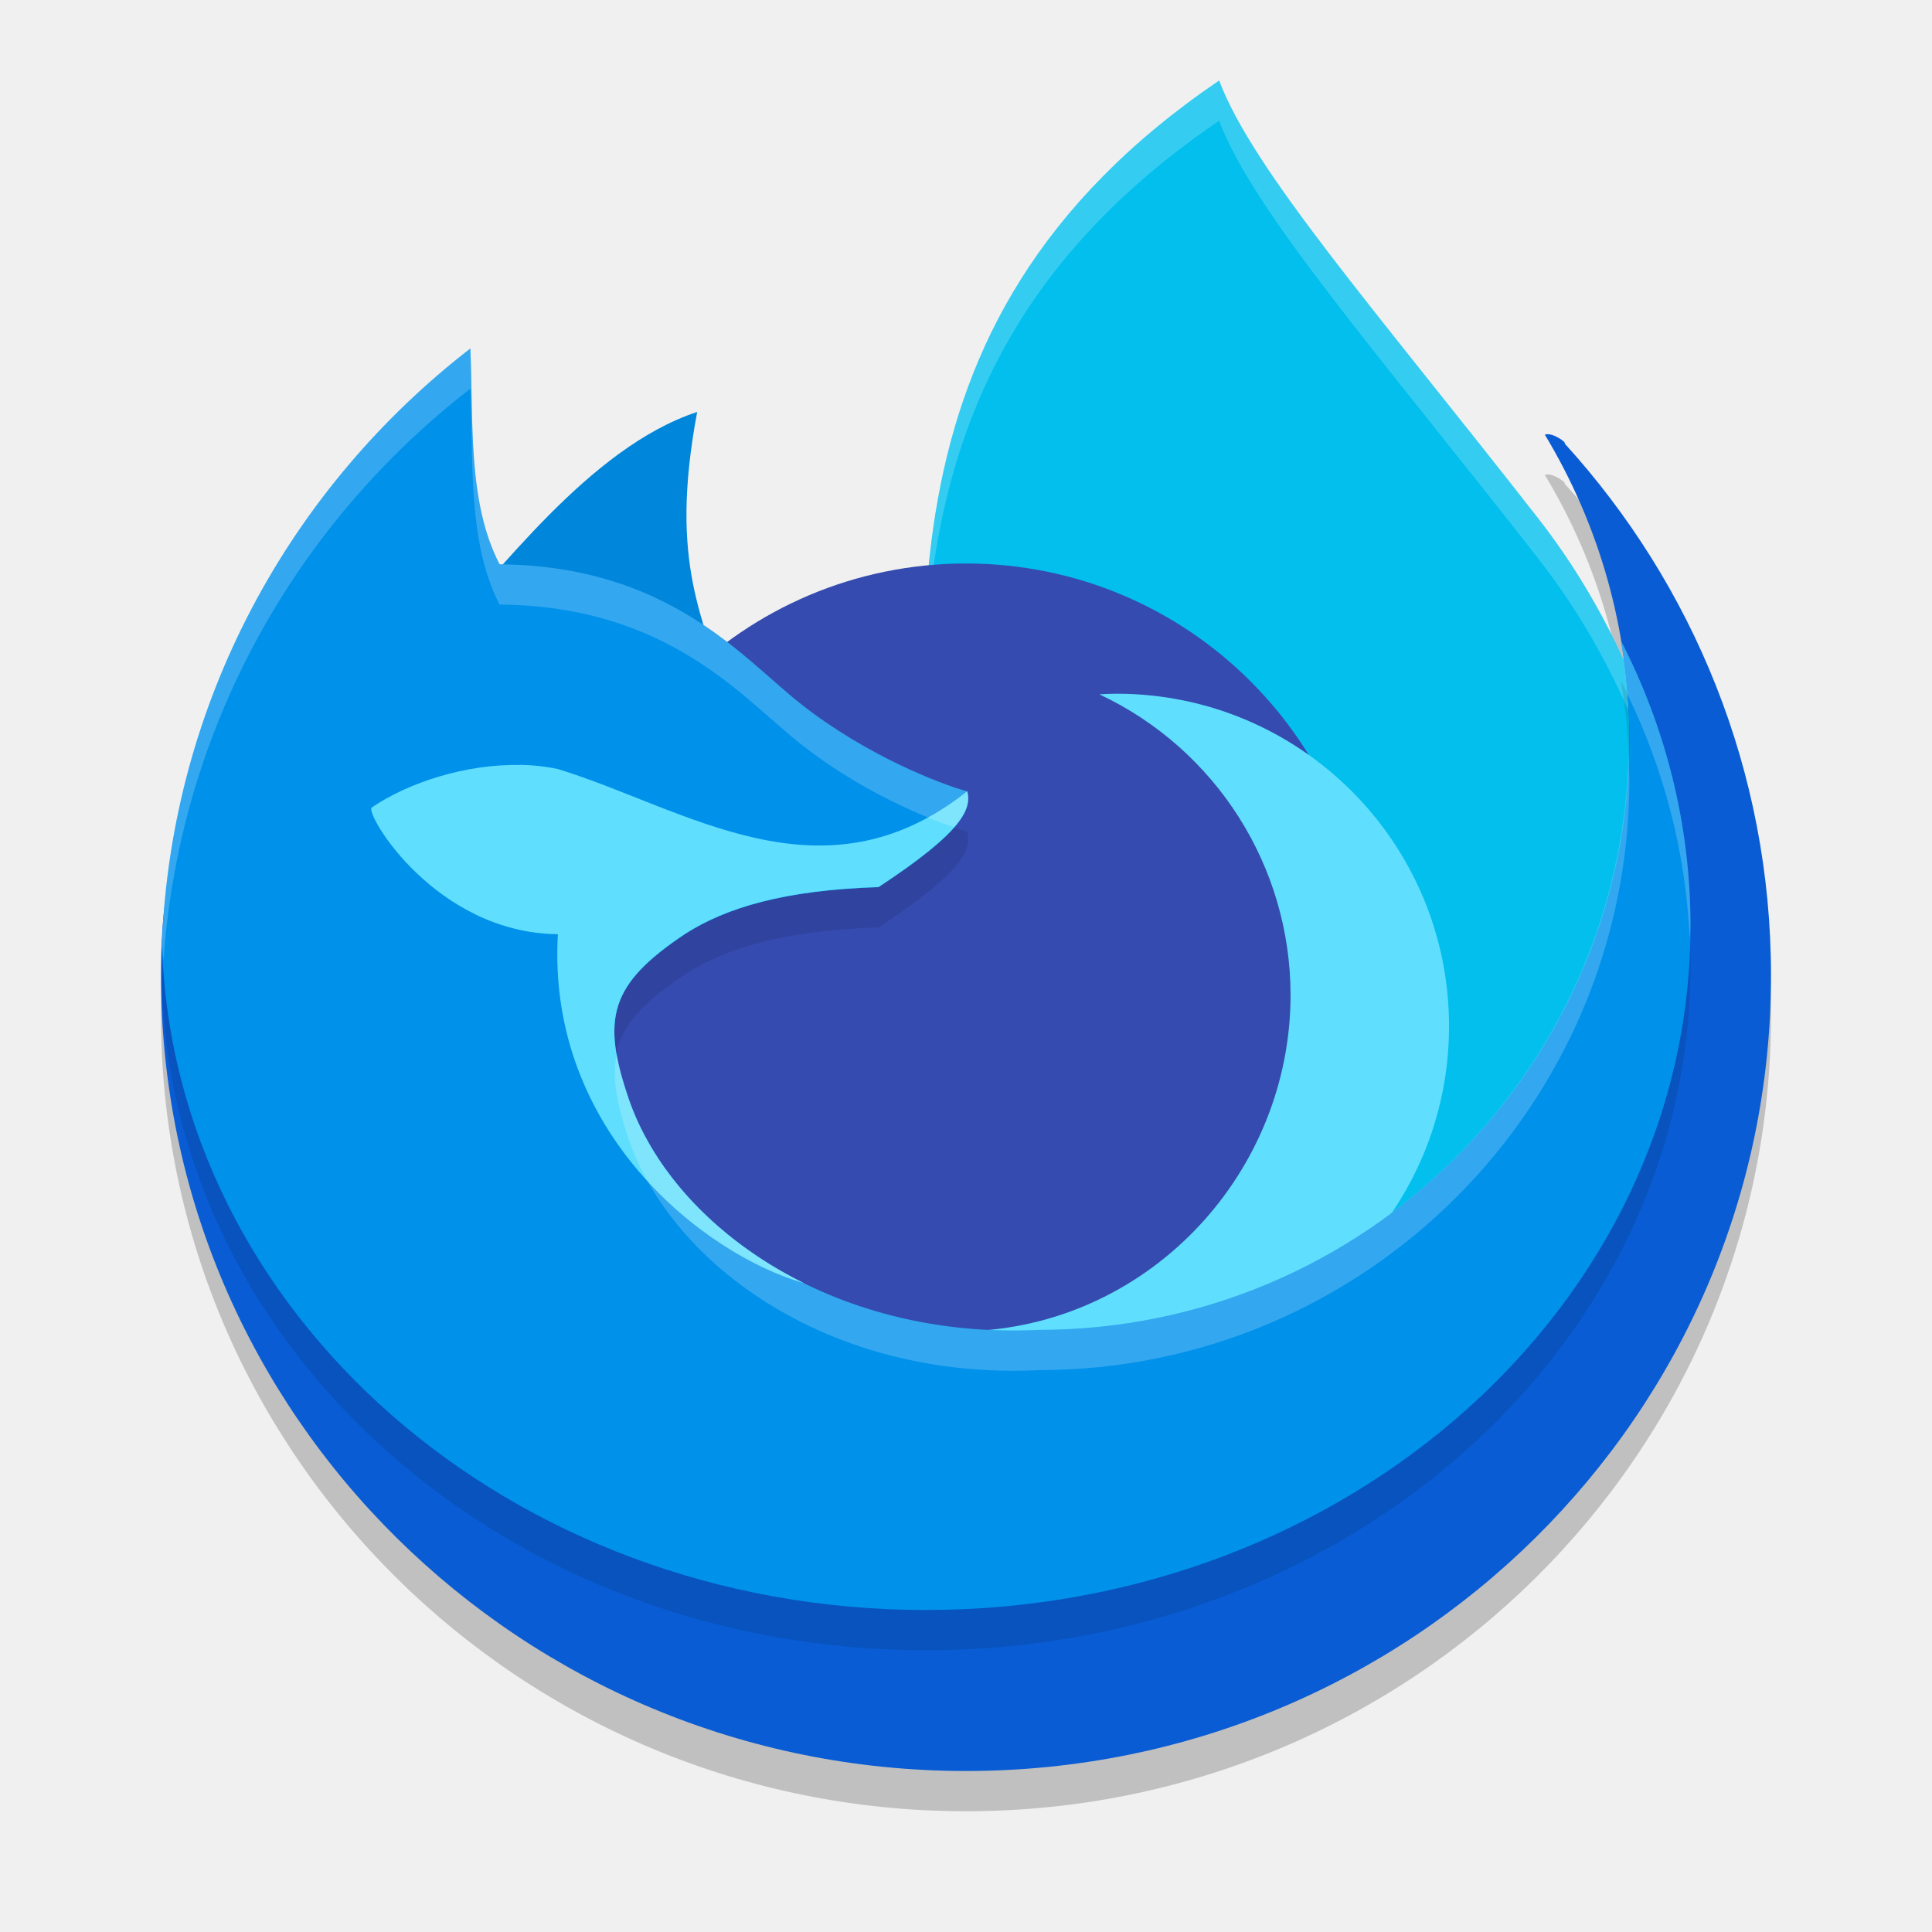
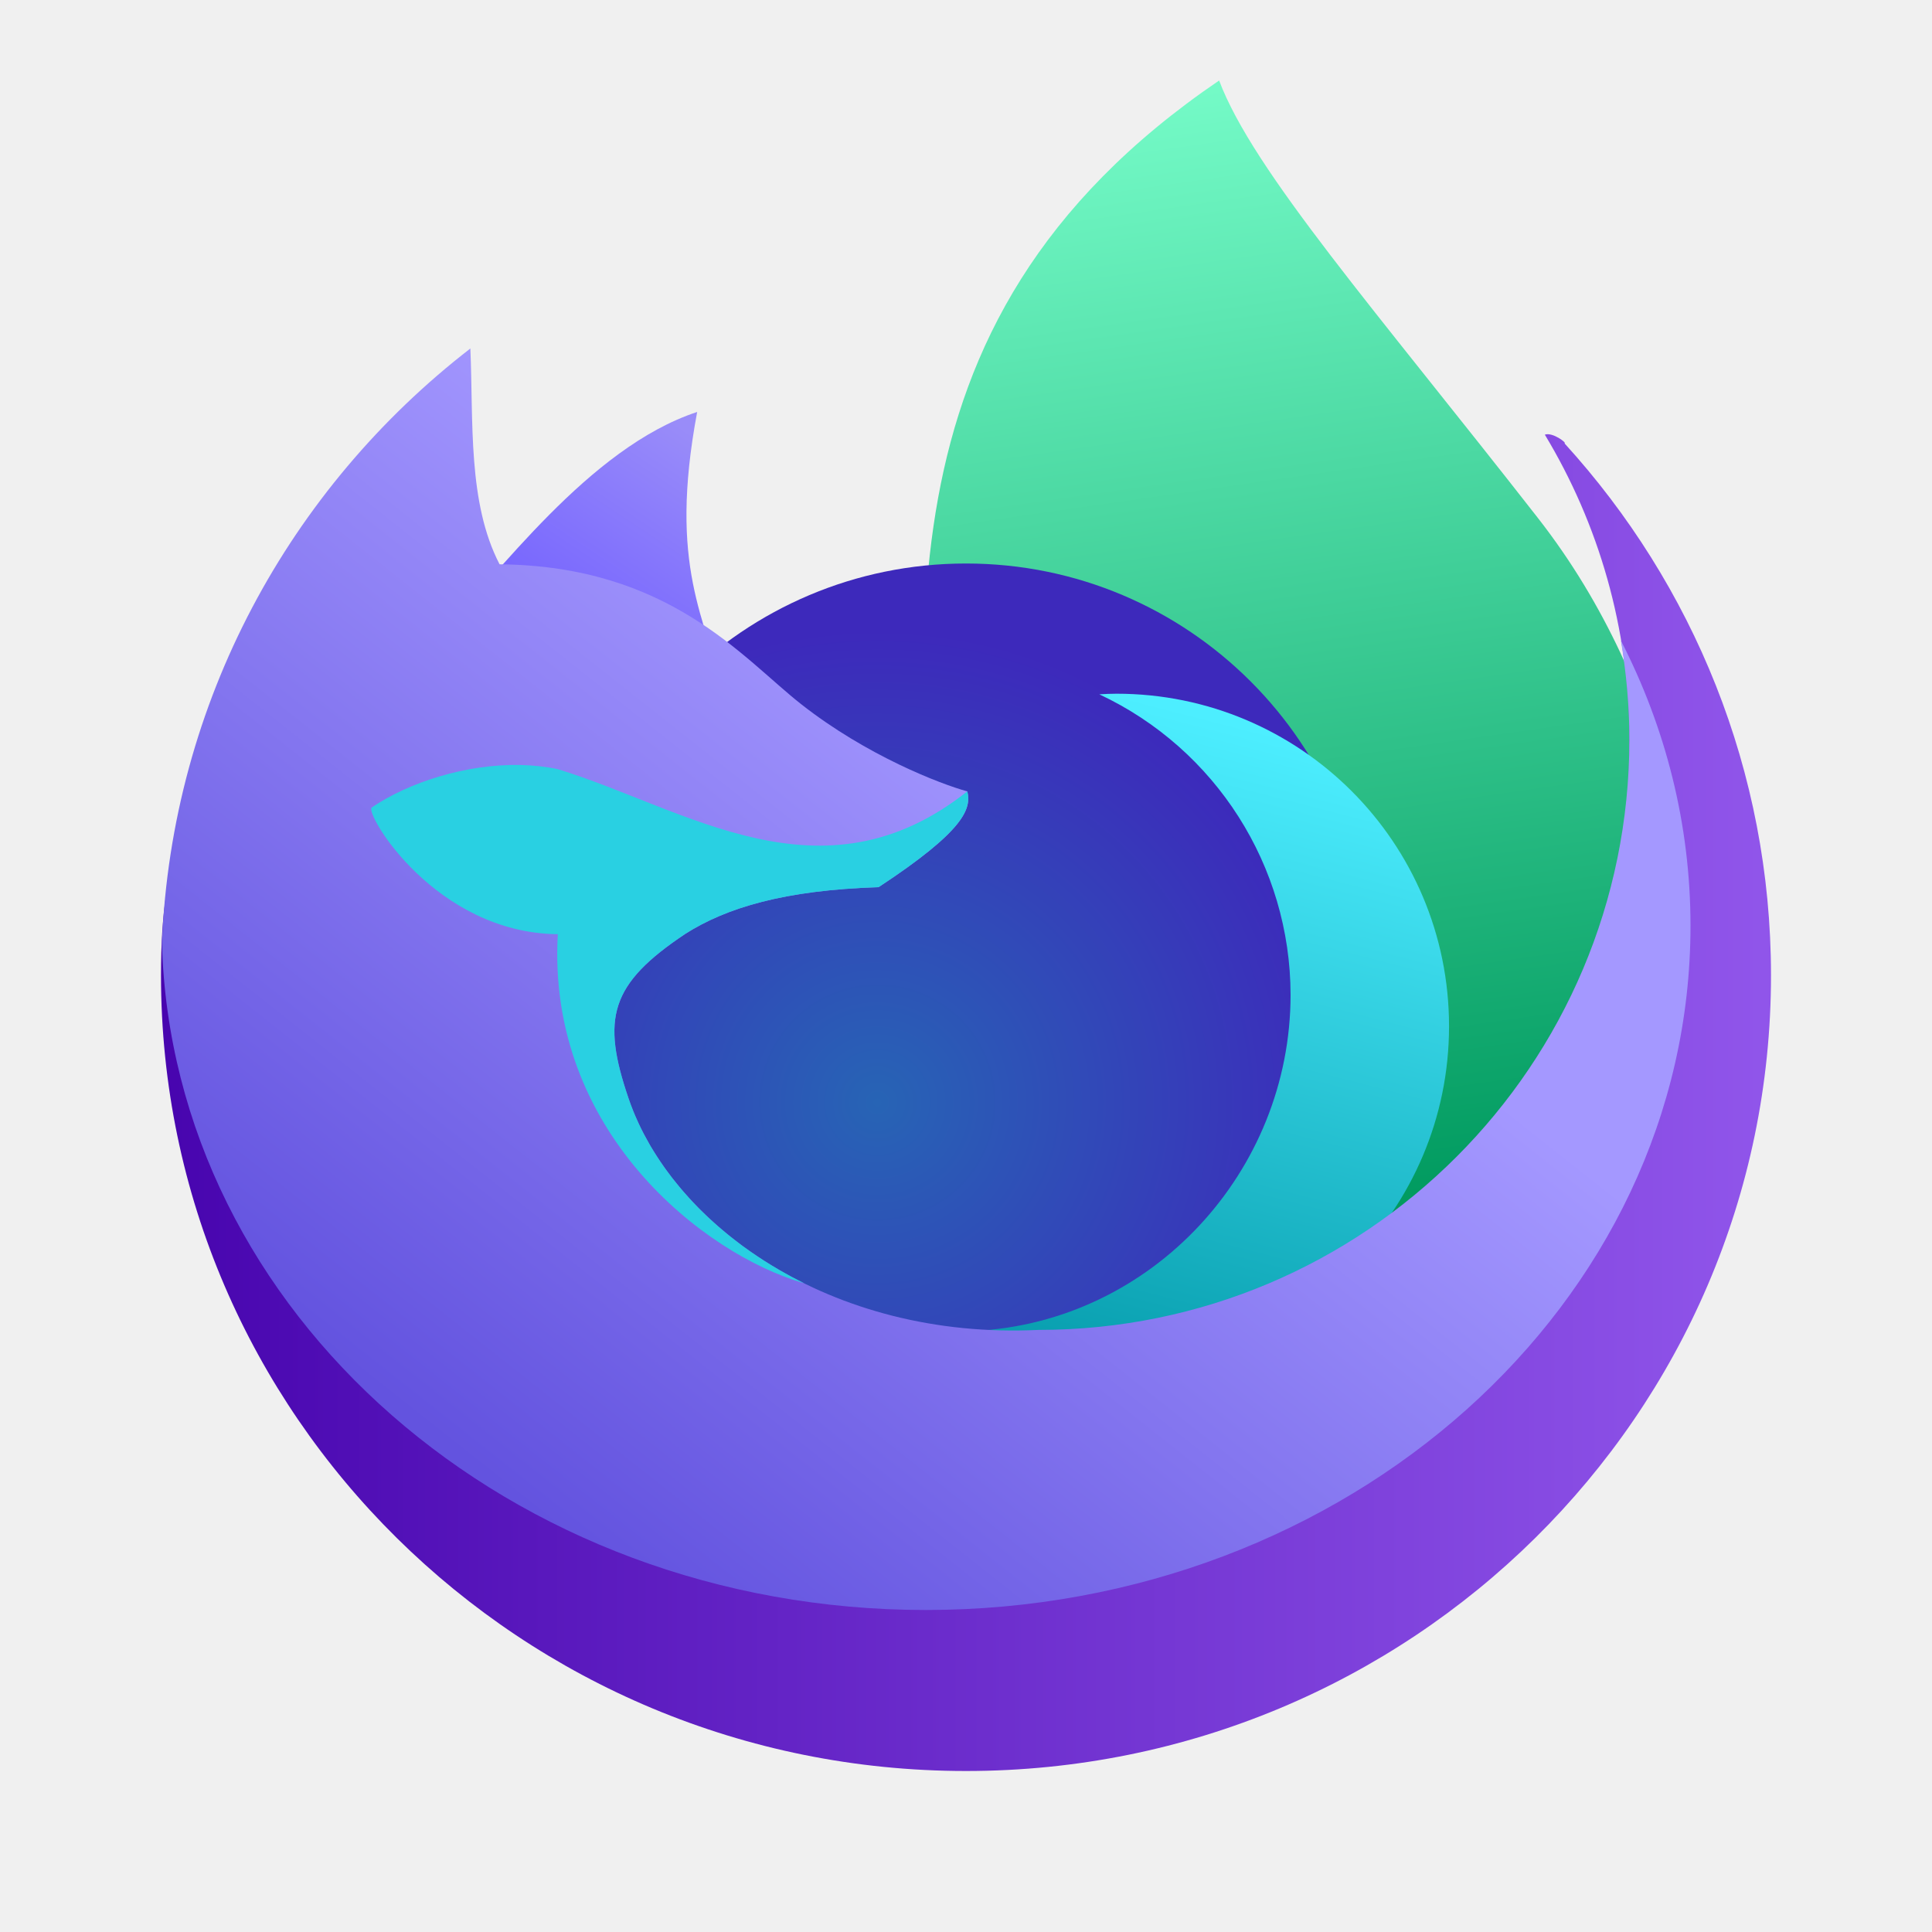
- <svg xmlns="http://www.w3.org/2000/svg" width="48" height="48" version="1">
-   <path style="opacity:0.2" d="M 11.384,17.907 C 6.705,21.525 4,18.908 4,25.234 4,36.15 12.954,45 24,45 c 11.046,0 20,-8.85 20,-19.766 0,-5.082 -1.941,-9.717 -5.13,-13.219 0.071,-0.003 -0.298,-0.287 -0.489,-0.216 1.333,2.21 2.101,4.8 2.101,7.569 0,8.104 -4.507,16.132 -12.61,16.132 -5.205,0.253 -12.138,-3.075 -13.206,-6.189 -0.689,-2.009 -0.515,-4.265 1.359,-5.514 1.017,-0.646 2.501,-1.284 4.848,-1.358 2.144,-1.41 1.101,-1.25 0.998,-1.676 -0.666,-0.182 -1.848,-0.434 -3.48,-1.718 -1.446,-1.138 -2.117,-1.569 -6.33,-1.609 -0.796,-1.533 -0.597,2.292 -0.675,0.472 z" />
-   <path style="fill:#02bfee" d="m 30.289,2 c 0.844,2.246 3.895,5.714 7.919,10.868 3.408,4.365 3.799,9.235 5.059,13.614 L 33.797,34.632 23.1,23.651 C 23.052,16.351 21.3,8.11 30.289,2 Z" />
-   <path style="opacity:0.2;fill:#ffffff" d="M 30.289 2 C 23.744 6.449 22.898 12.026 22.938 17.549 C 23.018 12.357 24.139 7.18 30.289 3 C 31.133 5.246 34.185 8.713 38.209 13.867 C 41.408 17.965 41.954 22.503 43.051 26.666 L 43.266 26.48 C 42.006 22.102 41.617 17.232 38.209 12.867 C 34.185 7.713 31.133 4.246 30.289 2 z" />
-   <path style="fill:#0086da" d="m 10.956,15.714 c 1.389,-1.379 3.658,-4.589 6.365,-5.479 -0.727,3.876 0.216,5.108 0.685,7.09 L 13.655,16.197 Z" />
-   <circle style="fill:#354bb0" cx="24" cy="24" r="10" />
-   <path style="fill:#5fdffd" d="m 27.739,17.235 c -0.142,0.001 -0.284,0.006 -0.426,0.015 2.896,1.36 4.747,4.269 4.751,7.468 -0.002,4.396 -3.446,8.121 -7.836,8.348 1.098,0.519 2.296,0.69 3.511,0.693 4.563,4.1e-5 8.262,-3.699 8.262,-8.262 4.1e-5,-4.563 -3.699,-8.262 -8.262,-8.262 z" />
-   <path id="ellipse841" style="fill:#095cd3" d="M 11.384,16.907 C 6.705,20.525 4,17.908 4,24.234 4,35.15 12.954,44 24,44 c 11.046,0 20,-8.85 20,-19.766 0,-5.082 -1.941,-9.717 -5.13,-13.219 0.071,-0.003 -0.298,-0.287 -0.489,-0.216 1.333,2.21 2.101,4.8 2.101,7.569 0,8.104 -4.507,16.132 -12.61,16.132 -5.205,0.253 -12.138,-3.075 -13.206,-6.189 -0.689,-2.009 -0.515,-4.265 1.359,-5.514 1.017,-0.646 2.501,-1.284 4.848,-1.358 2.144,-1.41 1.101,-1.25 0.998,-1.676 -0.666,-0.182 -1.848,-0.434 -3.48,-1.718 -1.446,-1.138 -2.117,-1.569 -6.33,-1.609 -0.796,-1.533 -0.597,2.292 -0.675,0.472 z" />
-   <path style="opacity:0.1" d="M 11.686,9.658 C 7.207,13.121 4.268,18.432 4.023,24.428 4.28,33.617 12.668,41 23,41 c 10.493,0 19,-7.611 19,-17 0,-2.53 -0.622,-4.93 -1.73,-7.088 0.135,0.799 0.213,1.617 0.213,2.455 0,8.104 -6.57,14.674 -14.674,14.674 -5.205,0.253 -9.12,-2.623 -10.188,-5.736 -0.689,-2.009 -0.463,-2.857 1.41,-4.105 1.017,-0.646 2.45,-1.083 4.797,-1.158 2.144,-1.41 2.308,-1.952 2.205,-2.379 -0.666,-0.182 -2.503,-0.887 -4.135,-2.172 C 18.453,17.352 16.625,15.059 12.412,15.02 11.616,13.487 11.764,11.478 11.686,9.658 Z" />
-   <path style="fill:#0091eb" d="M 11.686,8.658 C 7.207,12.121 4.268,17.432 4.023,23.428 4.28,32.617 12.668,40 23,40 c 10.493,0 19,-7.611 19,-17 0,-2.53 -0.622,-4.93 -1.73,-7.088 0.135,0.799 0.213,1.617 0.213,2.455 0,8.104 -6.57,14.674 -14.674,14.674 -5.205,0.253 -9.12,-2.623 -10.188,-5.736 -0.689,-2.009 -0.463,-2.857 1.41,-4.105 1.017,-0.646 2.45,-1.083 4.797,-1.158 2.144,-1.41 2.308,-1.952 2.205,-2.379 -0.666,-0.182 -2.503,-0.887 -4.135,-2.172 C 18.453,16.352 16.625,14.059 12.412,14.02 11.616,12.487 11.764,10.478 11.686,8.658 Z" />
-   <path style="fill:#5fdffd" d="m 12.936,19.006 c -1.361,-0.03 -2.793,0.437 -3.703,1.058 -0.163,0.163 1.585,3.114 4.627,3.146 -0.282,4.907 3.641,7.958 6.107,8.668 l 7.48e-4,-0.002 c -6.54e-4,-3.36e-4 -0.001,-7.57e-4 -0.002,-0.001 -0.199,-0.099 -0.392,-0.202 -0.58,-0.31 -0.018,-0.01 -0.035,-0.02 -0.052,-0.031 -0.105,-0.061 -0.208,-0.124 -0.31,-0.189 -0.02,-0.013 -0.04,-0.025 -0.06,-0.038 -0.102,-0.065 -0.201,-0.132 -0.299,-0.2 -0.015,-0.011 -0.031,-0.021 -0.046,-0.032 -0.056,-0.04 -0.112,-0.079 -0.167,-0.12 -0.108,-0.079 -0.213,-0.16 -0.316,-0.243 -0.024,-0.02 -0.049,-0.039 -0.073,-0.059 -0.073,-0.06 -0.144,-0.12 -0.215,-0.181 -0.034,-0.03 -0.068,-0.06 -0.102,-0.09 -0.049,-0.044 -0.097,-0.088 -0.144,-0.132 -0.046,-0.043 -0.091,-0.086 -0.136,-0.13 -0.037,-0.036 -0.073,-0.072 -0.109,-0.108 -0.052,-0.053 -0.104,-0.106 -0.154,-0.16 -9.72e-4,-0.001 -0.002,-0.002 -0.003,-0.003 -0.031,-0.033 -0.062,-0.067 -0.092,-0.1 -0.043,-0.047 -0.085,-0.095 -0.127,-0.143 -0.033,-0.038 -0.065,-0.075 -0.097,-0.114 -0.042,-0.051 -0.084,-0.102 -0.124,-0.153 -0.023,-0.029 -0.046,-0.058 -0.069,-0.087 -0.051,-0.066 -0.1,-0.133 -0.149,-0.2 -0.019,-0.027 -0.038,-0.053 -0.057,-0.08 -0.05,-0.071 -0.099,-0.143 -0.146,-0.216 -0.013,-0.02 -0.025,-0.04 -0.038,-0.06 -0.047,-0.073 -0.093,-0.147 -0.136,-0.221 -0.009,-0.016 -0.018,-0.032 -0.027,-0.047 -0.044,-0.076 -0.086,-0.153 -0.127,-0.23 -0.007,-0.014 -0.015,-0.028 -0.023,-0.043 -0.042,-0.082 -0.083,-0.164 -0.121,-0.246 -0.008,-0.017 -0.016,-0.035 -0.024,-0.052 -0.038,-0.083 -0.074,-0.165 -0.107,-0.249 -0.005,-0.013 -0.01,-0.026 -0.016,-0.04 -0.035,-0.088 -0.069,-0.177 -0.099,-0.266 -0.689,-2.009 -0.464,-2.857 1.409,-4.106 1.017,-0.646 2.451,-1.082 4.797,-1.157 2.144,-1.41 2.308,-1.954 2.205,-2.381 -3.616,2.866 -6.993,0.423 -10.173,-0.552 -0.299,-0.064 -0.61,-0.097 -0.924,-0.104 z" />
-   <path style="opacity:0.2;fill:#ffffff" d="M 11.686 8.658 C 7.207 12.121 4.268 17.432 4.023 23.428 C 4.028 23.579 4.052 23.726 4.061 23.877 C 4.457 18.108 7.346 13.014 11.686 9.658 C 11.764 11.478 11.616 13.487 12.412 15.02 C 16.625 15.059 18.453 17.352 19.898 18.49 C 21.338 19.623 22.889 20.28 23.703 20.551 C 24.046 20.153 24.087 19.887 24.033 19.662 C 23.367 19.48 21.531 18.775 19.898 17.49 C 18.453 16.352 16.625 14.059 12.412 14.02 C 11.616 12.487 11.764 10.478 11.686 8.658 z M 40.27 15.912 C 40.344 16.352 40.395 16.799 40.432 17.25 C 41.345 19.134 41.89 21.192 41.98 23.355 C 41.983 23.236 42 23.12 42 23 C 42 20.47 41.378 18.07 40.27 15.912 z M 40.459 18.84 C 40.207 26.723 33.753 33.041 25.809 33.041 C 20.604 33.294 16.688 30.418 15.621 27.305 C 15.476 26.88 15.381 26.517 15.324 26.182 C 15.204 26.753 15.315 27.411 15.621 28.305 C 16.688 31.418 20.604 34.294 25.809 34.041 C 33.912 34.041 40.482 27.471 40.482 19.367 C 40.482 19.189 40.466 19.016 40.459 18.84 z" />
+ <svg xmlns="http://www.w3.org/2000/svg" style="clip-rule:evenodd;fill-rule:evenodd;stroke-linejoin:round;stroke-miterlimit:2" version="1.1" viewBox="0 0 48 48">
+   <path d="m30.289 2c0.844 2.246 3.895 5.714 7.919 10.868 3.408 4.365 3.799 9.235 5.059 13.613l-9.47 8.151-10.697-10.981c-0.048-7.3-1.8-15.541 7.189-21.651z" style="fill-rule:nonzero;fill:url(#_Linear1)" />
+   <path d="m10.956 15.714c1.39-1.379 3.658-4.589 6.365-5.479-0.727 3.877 0.216 5.109 0.685 7.09l-4.351-1.128-2.699-0.483z" style="fill-rule:nonzero;fill:url(#_Linear2)" />
+   <circle cx="24" cy="24" r="10" style="fill:url(#_Radial3)" />
+   <path d="m27.739 17.235c-0.142 1e-3 -0.285 6e-3 -0.427 0.015 2.897 1.359 4.748 4.269 4.752 7.468-2e-3 4.396-3.446 8.121-7.836 8.348 1.098 0.519 2.296 0.69 3.511 0.693 4.563 0 8.262-3.699 8.262-8.262s-3.699-8.262-8.262-8.262z" style="fill-rule:nonzero;fill:url(#_Linear4)" />
+   <path id="ellipse841" d="m11.384 16.907c-4.679 3.618-7.384 1.001-7.384 7.327 0 10.916 8.954 19.766 20 19.766s20-8.85 20-19.766c0-5.083-1.941-9.717-5.13-13.219 0.071-3e-3 -0.298-0.287-0.489-0.216 1.333 2.21 2.101 4.8 2.101 7.569 0 8.103-4.507 16.131-12.611 16.131-5.205 0.253-12.138-3.074-13.205-6.188-0.689-2.009-0.515-4.265 1.358-5.514 1.018-0.646 2.501-1.284 4.848-1.359 2.144-1.41 1.101-1.249 0.998-1.676-0.666-0.182-1.849-0.434-3.481-1.718-1.445-1.138-2.117-1.57-6.33-1.609-0.796-1.533-0.597 2.292-0.675 0.472z" style="fill-rule:nonzero;fill:url(#_Linear5)" />
+   <path d="m11.686 8.658c-4.479 3.463-7.418 8.774-7.663 14.77 0.257 9.189 8.645 16.572 18.977 16.572 10.493 0 19-7.611 19-17 0-2.53-0.622-4.93-1.73-7.088 0.134 0.799 0.212 1.618 0.212 2.455 0 8.104-6.57 14.674-14.673 14.674-5.205 0.253-9.121-2.623-10.188-5.736-0.688-2.009-0.463-2.857 1.41-4.106 1.018-0.646 2.45-1.083 4.797-1.158 2.144-1.41 2.308-1.952 2.205-2.379-0.666-0.182-2.502-0.887-4.135-2.172-1.445-1.138-3.273-3.431-7.486-3.47-0.796-1.533-0.648-3.542-0.726-5.362z" style="fill-rule:nonzero;fill:url(#_Linear6)" />
+   <path d="m12.936 19.006c-1.361-0.03-2.793 0.437-3.703 1.058-0.163 0.163 1.584 3.114 4.626 3.146-0.281 4.907 3.641 7.958 6.107 8.668l1e-3 -2e-3c-1e-3 0-1e-3 -1e-3 -2e-3 -1e-3 -0.199-0.098-0.392-0.202-0.58-0.31-0.017-0.011-0.035-0.021-0.052-0.031-0.105-0.061-0.208-0.124-0.31-0.189-0.02-0.012-0.04-0.025-0.059-0.037-0.102-0.066-0.202-0.133-0.3-0.201-0.015-0.01-0.031-0.021-0.046-0.032-0.056-0.039-0.112-0.079-0.167-0.119-0.107-0.08-0.212-0.161-0.315-0.243-0.025-0.02-0.049-0.04-0.073-0.059-0.073-0.06-0.144-0.12-0.215-0.181-0.034-0.03-0.068-0.06-0.101-0.09-0.049-0.044-0.097-0.088-0.145-0.132-0.045-0.043-0.091-0.086-0.135-0.13-0.037-0.036-0.074-0.072-0.11-0.108-0.052-0.053-0.103-0.107-0.154-0.16l-3e-3 -3e-3c-0.031-0.034-0.061-0.067-0.092-0.101-0.042-0.047-0.085-0.094-0.126-0.142-0.033-0.038-0.065-0.076-0.097-0.114-0.042-0.05-0.084-0.101-0.124-0.153-0.023-0.028-0.046-0.057-0.069-0.086-0.051-0.066-0.1-0.133-0.149-0.2-0.019-0.027-0.038-0.053-0.057-0.08-0.05-0.072-0.099-0.143-0.146-0.216-0.013-0.02-0.026-0.04-0.038-0.059-0.047-0.074-0.093-0.147-0.137-0.222-9e-3 -0.015-0.018-0.031-0.027-0.047-0.044-0.076-0.086-0.153-0.127-0.23-7e-3 -0.014-0.015-0.028-0.023-0.043-0.042-0.081-0.082-0.164-0.121-0.246-8e-3 -0.017-0.016-0.035-0.023-0.052-0.038-0.082-0.074-0.165-0.108-0.248-5e-3 -0.014-0.01-0.027-0.015-0.04-0.035-0.089-0.069-0.177-0.099-0.266-0.689-2.009-0.465-2.857 1.408-4.106 1.018-0.646 2.451-1.082 4.798-1.157 2.144-1.41 2.308-1.954 2.205-2.381-3.616 2.866-6.994 0.423-10.174-0.551-0.299-0.064-0.609-0.097-0.923-0.104z" style="fill-rule:nonzero;fill:#29d0e2" />
+   <defs>
+     <linearGradient id="_Linear1" x2="1" gradientTransform="matrix(-4.49418,-29.4339,29.4339,-4.49418,93.4766,21.1006)" gradientUnits="userSpaceOnUse">
+       <stop style="stop-color:#009a5f" offset="0" />
+       <stop style="stop-color:#7affcc" offset="1" />
+     </linearGradient>
+     <linearGradient id="_Linear2" x2="1" gradientTransform="matrix(-3.5707,5.40939,-5.44008,-3.59096,17.2257,10.7876)" gradientUnits="userSpaceOnUse">
+       <stop style="stop-color:#998cf9" offset="0" />
+       <stop style="stop-color:#715fff" offset="1" />
+     </linearGradient>
+     <radialGradient id="_Radial3" cx="0" cy="0" r="1" gradientTransform="matrix(9.85707,-6.38412,6.38412,9.85707,21.8084,27.3939)" gradientUnits="userSpaceOnUse">
+       <stop style="stop-color:#2764b5" offset="0" />
+       <stop style="stop-color:#3d29bb" offset="1" />
+     </radialGradient>
+     <linearGradient id="_Linear4" x2="1" gradientTransform="matrix(4.3766,-16.9579,16.9579,4.3766,320.111,110.705)" gradientUnits="userSpaceOnUse">
+       <stop style="stop-color:#0399a9" offset="0" />
+       <stop style="stop-color:#4deeff" offset="1" />
+     </linearGradient>
+     <linearGradient id="_Linear5" x2="1" gradientTransform="matrix(39.9999,0,0,39.9999,4.00008,385.674)" gradientUnits="userSpaceOnUse">
+       <stop style="stop-color:#4704ae" offset="0" />
+       <stop style="stop-color:#9156eb" offset="1" />
+     </linearGradient>
+     <linearGradient id="_Linear6" x2="1" gradientTransform="matrix(14.3068,-17.9125,17.9125,14.3068,12.6752,37.0896)" gradientUnits="userSpaceOnUse">
+       <stop style="stop-color:#6353df" offset="0" />
+       <stop style="stop-color:#a498ff" offset="1" />
+     </linearGradient>
+   </defs>
</svg>
